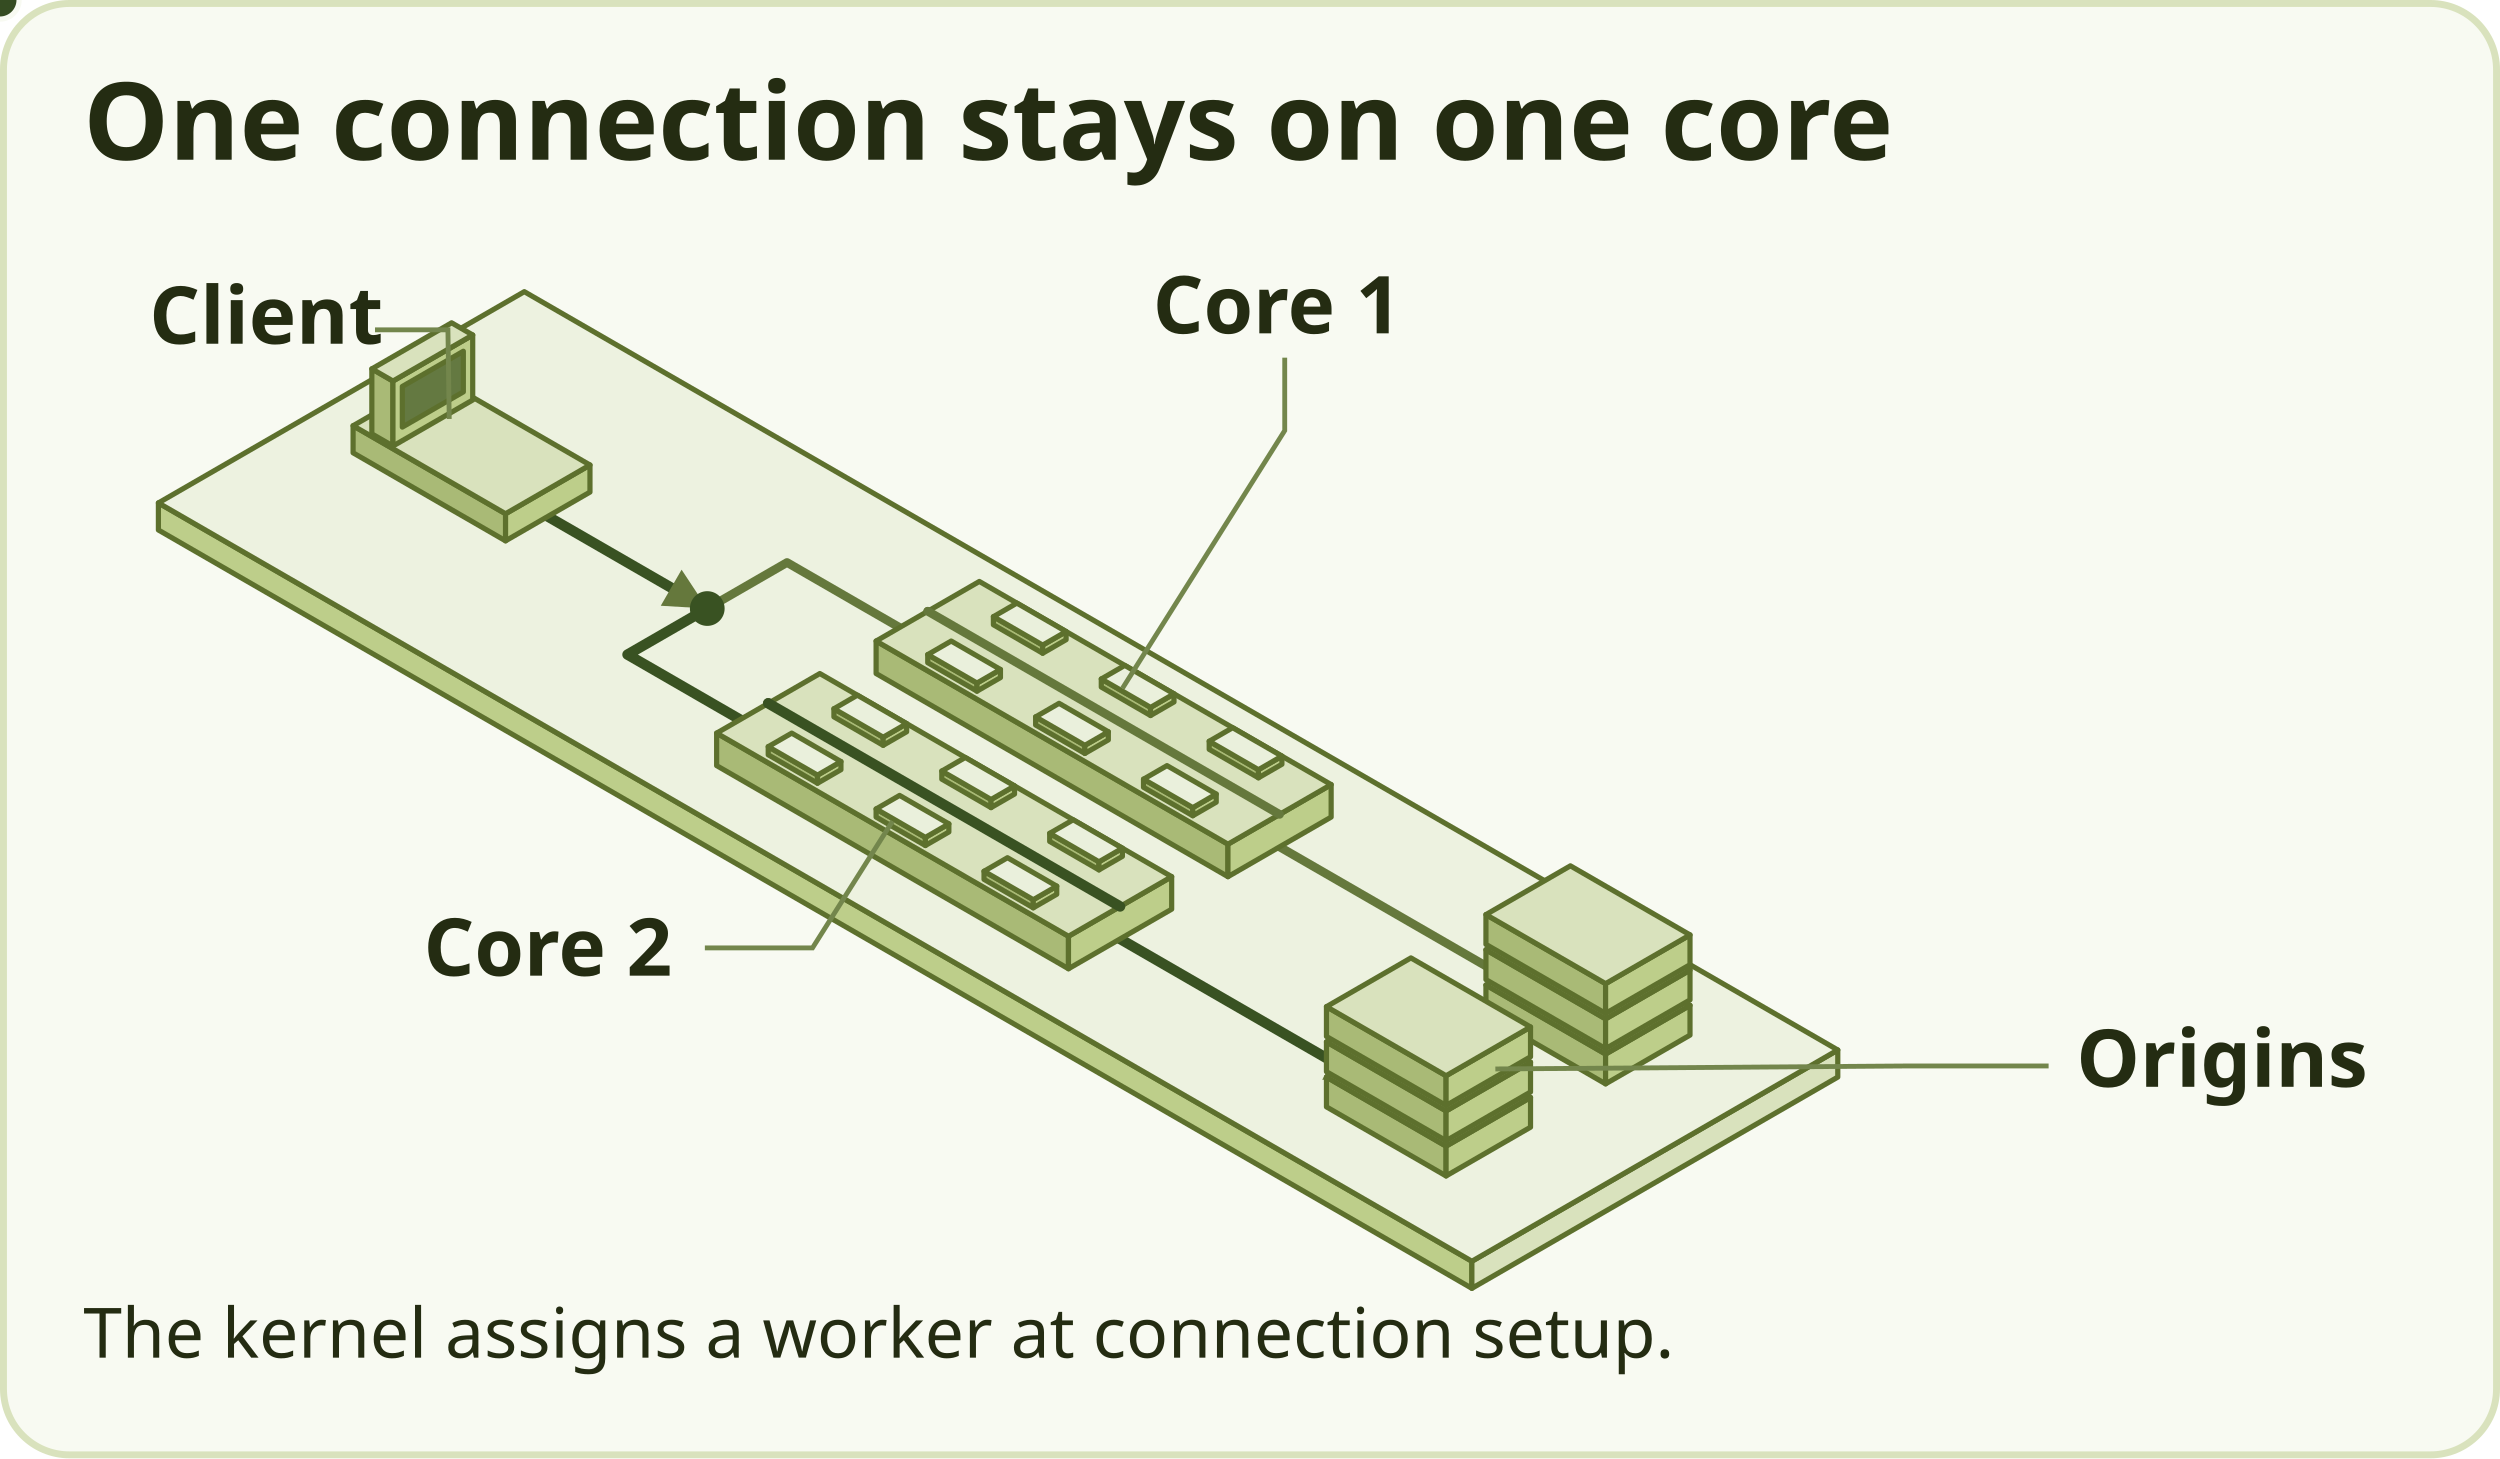
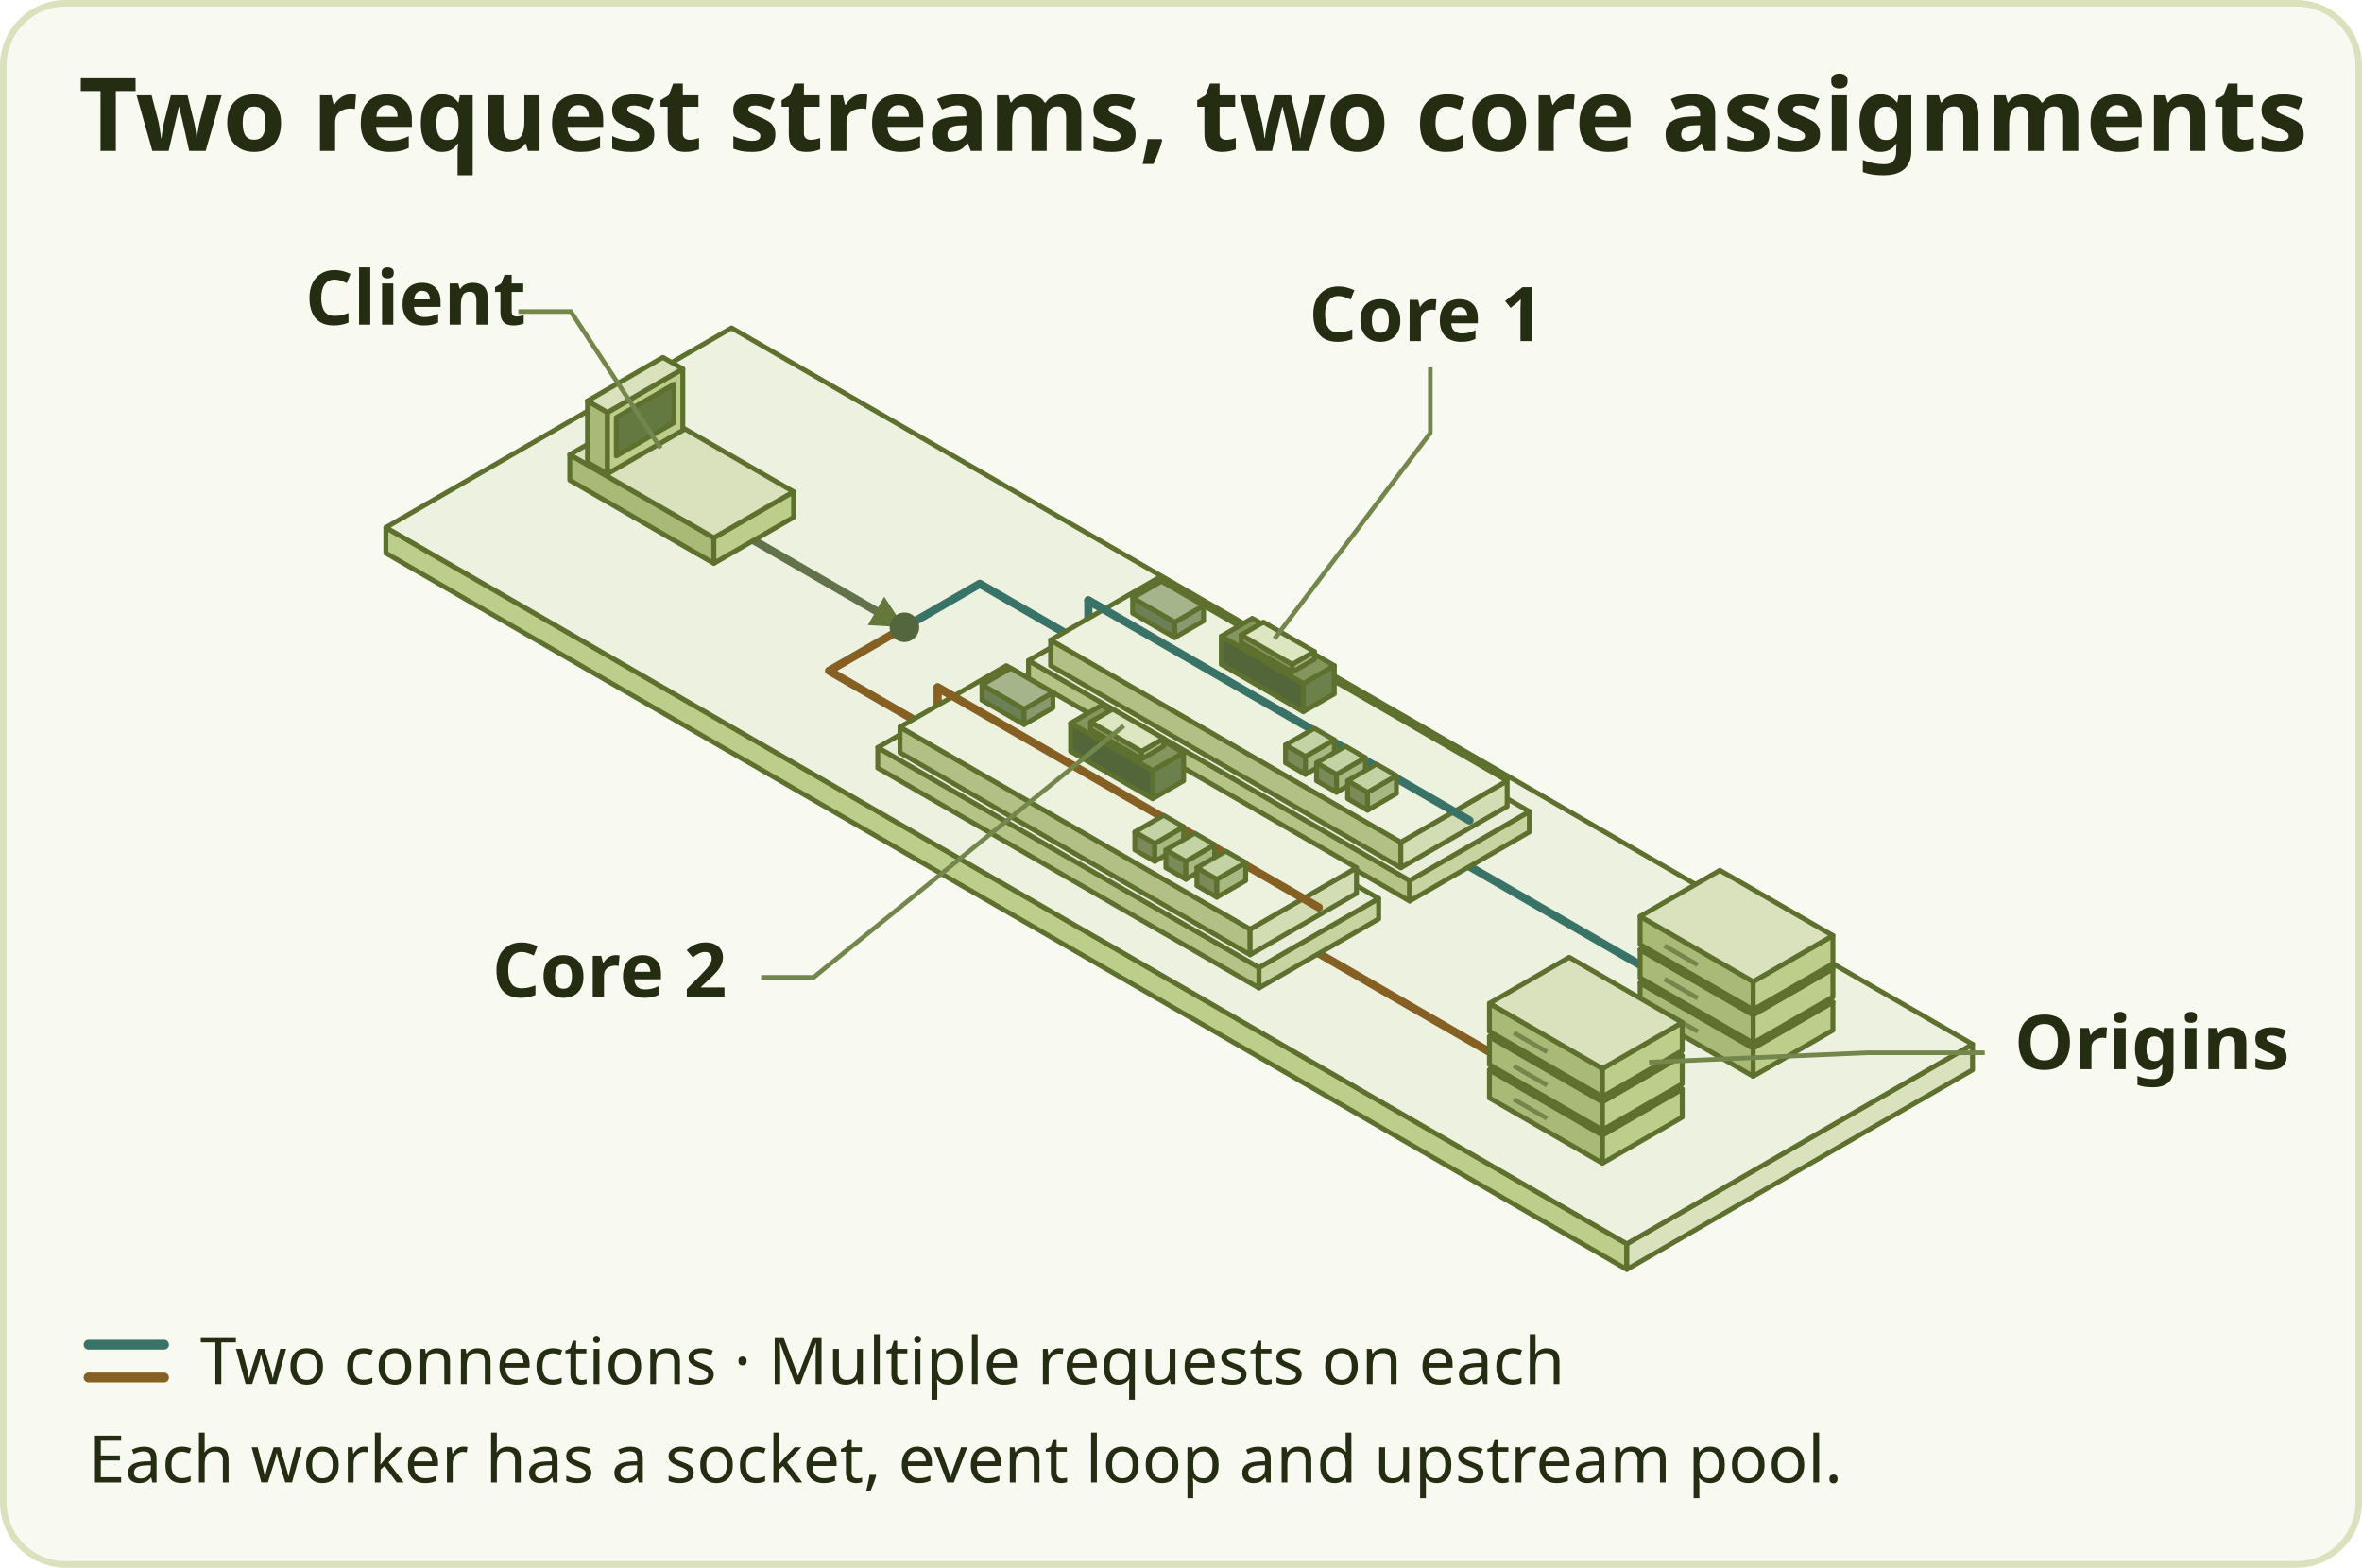
- <svg xmlns="http://www.w3.org/2000/svg" width="720" height="420" viewBox="0 0 720 420" role="img" aria-labelledby="title desc">
+ <svg xmlns="http://www.w3.org/2000/svg" width="720" height="478" viewBox="0 0 720 478" role="img" aria-labelledby="title desc">
  <style>
text { font: 650 23px system-ui, sans-serif; fill: #242c12; }
.heading { font-size: 31px; font-weight: 700; }
.note { font-size: 20px; font-weight: 500; }
.edge { stroke: #5d702d; stroke-width: 1.5; stroke-linejoin: round; }
.route { fill: none; stroke: #65783c; stroke-width: 2.5; stroke-linecap: round; stroke-linejoin: round; }
.active { stroke: #395222; stroke-width: 3; }
.leader { fill: none; stroke: #73864c; stroke-width: 1.4; }
.packet { fill: #354c22; stroke: #f8faf2; stroke-width: 1.5; }
@media (prefers-reduced-motion: reduce) { .packet { display: none; } }
</style>
  <defs>
    <marker id="arrow" viewBox="0 0 8 8" refX="8" refY="4" markerWidth="4" markerHeight="4" orient="auto">
      <path d="M0 0L8 4L0 8Z" fill="#65783c" />
    </marker>
  </defs>
-   <rect x="1" y="1" width="718" height="418" rx="19" fill="#f8faf2" stroke="#d9e2bd" stroke-width="2" />
-   <text x="24" y="46" class="heading" text-anchor="start">One connection stays on one core</text>
-   <polygon points="45.62,144.84 423.90,363.24 423.90,371.04 45.62,152.64" fill="#bdce8a" class="edge" />
-   <polygon points="529.28,302.40 423.90,363.24 423.90,371.04 529.28,310.20" fill="#d9e2bd" class="edge" />
-   <polygon points="151.00,84.00 529.28,302.40 423.90,363.24 45.62,144.84" fill="#edf2e0" class="edge" />
-   <path d="M157.75,148.74 L203.69,175.26" class="route active" marker-end="url(#arrow)" />
-   <path d="M203.69,175.26 L226.66,162.00 L267.19,185.40 L267.19,176.04 L368.51,234.54 L368.51,243.90 L440.11,285.24" class="route" marker-end="url(#arrow)" />
-   <path d="M203.69,175.26 L180.72,188.52 L221.25,211.92 L221.25,202.56 L322.58,261.06 L322.58,270.42 L394.18,311.76" class="route active" marker-end="url(#arrow)" />
-   <polygon points="252.32,184.62 353.65,243.12 353.65,252.48 252.32,193.98" fill="#a9ba76" class="edge" />
-   <polygon points="383.37,225.96 353.65,243.12 353.65,252.48 383.37,235.32" fill="#bdce8a" class="edge" />
-   <polygon points="282.05,167.46 383.37,225.96 353.65,243.12 252.32,184.62" fill="#d9e2bd" class="edge" />
-   <path d="M267.19,176.04 L368.51,234.54" class="route" />
-   <polygon points="286.10,177.60 300.29,185.79 300.29,188.13 286.10,179.94" fill="#a9ba76" class="edge" />
-   <polygon points="307.04,181.89 300.29,185.79 300.29,188.13 307.04,184.23" fill="#bdce8a" class="edge" />
-   <polygon points="292.85,173.70 307.04,181.89 300.29,185.79 286.10,177.60" fill="#eaf0dc" class="edge" />
-   <polygon points="267.19,188.52 281.37,196.71 281.37,199.05 267.19,190.86" fill="#a9ba76" class="edge" />
-   <polygon points="288.13,192.81 281.37,196.71 281.37,199.05 288.13,195.15" fill="#bdce8a" class="edge" />
-   <polygon points="273.94,184.62 288.13,192.81 281.37,196.71 267.19,188.52" fill="#eaf0dc" class="edge" />
-   <polygon points="317.17,195.54 331.36,203.73 331.36,206.07 317.17,197.88" fill="#a9ba76" class="edge" />
-   <polygon points="338.11,199.83 331.36,203.73 331.36,206.07 338.11,202.17" fill="#bdce8a" class="edge" />
-   <polygon points="323.93,191.64 338.11,199.83 331.36,203.73 317.17,195.54" fill="#eaf0dc" class="edge" />
-   <polygon points="298.26,206.46 312.44,214.65 312.44,216.99 298.26,208.80" fill="#a9ba76" class="edge" />
-   <polygon points="319.20,210.75 312.44,214.65 312.44,216.99 319.20,213.09" fill="#bdce8a" class="edge" />
-   <polygon points="305.01,202.56 319.20,210.75 312.44,214.65 298.26,206.46" fill="#eaf0dc" class="edge" />
-   <polygon points="348.25,213.48 362.43,221.67 362.43,224.01 348.25,215.82" fill="#a9ba76" class="edge" />
-   <polygon points="369.19,217.77 362.43,221.67 362.43,224.01 369.19,220.11" fill="#bdce8a" class="edge" />
-   <polygon points="355.00,209.58 369.19,217.77 362.43,221.67 348.25,213.48" fill="#eaf0dc" class="edge" />
-   <polygon points="329.33,224.40 343.52,232.59 343.52,234.93 329.33,226.74" fill="#a9ba76" class="edge" />
-   <polygon points="350.27,228.69 343.52,232.59 343.52,234.93 350.27,231.03" fill="#bdce8a" class="edge" />
-   <polygon points="336.09,220.50 350.27,228.69 343.52,232.59 329.33,224.40" fill="#eaf0dc" class="edge" />
-   <polygon points="427.95,283.68 462.41,303.57 462.41,312.15 427.95,292.26" fill="#a9ba76" class="edge" />
-   <polygon points="486.72,289.53 462.41,303.57 462.41,312.15 486.72,298.11" fill="#bdce8a" class="edge" />
-   <polygon points="452.27,269.64 486.72,289.53 462.41,303.57 427.95,283.68" fill="#d9e2bd" class="edge" />
-   <polygon points="427.95,273.54 462.41,293.43 462.41,302.01 427.95,282.12" fill="#a9ba76" class="edge" />
-   <polygon points="486.72,279.39 462.41,293.43 462.41,302.01 486.72,287.97" fill="#bdce8a" class="edge" />
-   <polygon points="452.27,259.50 486.72,279.39 462.41,293.43 427.95,273.54" fill="#d9e2bd" class="edge" />
-   <polygon points="427.95,263.40 462.41,283.29 462.41,291.87 427.95,271.98" fill="#a9ba76" class="edge" />
-   <polygon points="486.72,269.25 462.41,283.29 462.41,291.87 486.72,277.83" fill="#bdce8a" class="edge" />
-   <polygon points="452.27,249.36 486.72,269.25 462.41,283.29 427.95,263.40" fill="#d9e2bd" class="edge" />
-   <polygon points="206.39,211.14 307.72,269.64 307.72,279.00 206.39,220.50" fill="#a9ba76" class="edge" />
-   <polygon points="337.44,252.48 307.72,269.64 307.72,279.00 337.44,261.84" fill="#bdce8a" class="edge" />
-   <polygon points="236.11,193.98 337.44,252.48 307.72,269.64 206.39,211.14" fill="#d9e2bd" class="edge" />
-   <path d="M221.25,202.56 L322.58,261.06" class="route active" />
-   <polygon points="240.17,204.12 254.35,212.31 254.35,214.65 240.17,206.46" fill="#a9ba76" class="edge" />
-   <polygon points="261.11,208.41 254.35,212.31 254.35,214.65 261.11,210.75" fill="#bdce8a" class="edge" />
-   <polygon points="246.92,200.22 261.11,208.41 254.35,212.31 240.17,204.12" fill="#eaf0dc" class="edge" />
-   <polygon points="221.25,215.04 235.44,223.23 235.44,225.57 221.25,217.38" fill="#a9ba76" class="edge" />
-   <polygon points="242.19,219.33 235.44,223.23 235.44,225.57 242.19,221.67" fill="#bdce8a" class="edge" />
-   <polygon points="228.01,211.14 242.19,219.33 235.44,223.23 221.25,215.04" fill="#eaf0dc" class="edge" />
-   <polygon points="271.24,222.06 285.42,230.25 285.42,232.59 271.24,224.40" fill="#a9ba76" class="edge" />
-   <polygon points="292.18,226.35 285.42,230.25 285.42,232.59 292.18,228.69" fill="#bdce8a" class="edge" />
-   <polygon points="277.99,218.16 292.18,226.35 285.42,230.25 271.24,222.06" fill="#eaf0dc" class="edge" />
-   <polygon points="252.32,232.98 266.51,241.17 266.51,243.51 252.32,235.32" fill="#a9ba76" class="edge" />
-   <polygon points="273.27,237.27 266.51,241.17 266.51,243.51 273.27,239.61" fill="#bdce8a" class="edge" />
-   <polygon points="259.08,229.08 273.27,237.27 266.51,241.17 252.32,232.98" fill="#eaf0dc" class="edge" />
-   <polygon points="302.31,240.00 316.50,248.19 316.50,250.53 302.31,242.34" fill="#a9ba76" class="edge" />
-   <polygon points="323.25,244.29 316.50,248.19 316.50,250.53 323.25,246.63" fill="#bdce8a" class="edge" />
-   <polygon points="309.07,236.10 323.25,244.29 316.50,248.19 302.31,240.00" fill="#eaf0dc" class="edge" />
-   <polygon points="283.40,250.92 297.58,259.11 297.58,261.45 283.40,253.26" fill="#a9ba76" class="edge" />
-   <polygon points="304.34,255.21 297.58,259.11 297.58,261.45 304.34,257.55" fill="#bdce8a" class="edge" />
-   <polygon points="290.15,247.02 304.34,255.21 297.58,259.11 283.40,250.92" fill="#eaf0dc" class="edge" />
-   <polygon points="382.02,310.20 416.47,330.09 416.47,338.67 382.02,318.78" fill="#a9ba76" class="edge" />
-   <polygon points="440.79,316.05 416.47,330.09 416.47,338.67 440.79,324.63" fill="#bdce8a" class="edge" />
-   <polygon points="406.34,296.16 440.79,316.05 416.47,330.09 382.02,310.20" fill="#d9e2bd" class="edge" />
-   <polygon points="382.02,300.06 416.47,319.95 416.47,328.53 382.02,308.64" fill="#a9ba76" class="edge" />
-   <polygon points="440.79,305.91 416.47,319.95 416.47,328.53 440.79,314.49" fill="#bdce8a" class="edge" />
-   <polygon points="406.34,286.02 440.79,305.91 416.47,319.95 382.02,300.06" fill="#d9e2bd" class="edge" />
-   <polygon points="382.02,289.92 416.47,309.81 416.47,318.39 382.02,298.50" fill="#a9ba76" class="edge" />
-   <polygon points="440.79,295.77 416.47,309.81 416.47,318.39 440.79,304.35" fill="#bdce8a" class="edge" />
-   <polygon points="406.34,275.88 440.79,295.77 416.47,309.81 382.02,289.92" fill="#d9e2bd" class="edge" />
-   <polygon points="101.69,122.61 145.60,147.96 145.60,155.76 101.69,130.41" fill="#a9ba76" class="edge" />
-   <polygon points="169.91,133.92 145.60,147.96 145.60,155.76 169.91,141.72" fill="#bdce8a" class="edge" />
-   <polygon points="126.01,108.57 169.91,133.92 145.60,147.96 101.69,122.61" fill="#d9e2bd" class="edge" />
-   <polygon points="107.09,106.23 113.17,109.74 113.17,128.46 107.09,124.95" fill="#a9ba76" class="edge" />
-   <polygon points="136.14,96.48 113.17,109.74 113.17,128.46 136.14,115.20" fill="#bdce8a" class="edge" />
-   <polygon points="130.06,92.97 136.14,96.48 113.17,109.74 107.09,106.23" fill="#d9e2bd" class="edge" />
-   <polygon points="133.44,101.16 115.87,111.30 115.87,123.00 133.44,112.86" fill="#647941" class="edge" />
-   <path d="M108 95H129 L129.38,120.66" class="leader" />
-   <text x="43" y="99" class="" text-anchor="start">Client</text>
-   <path d="M370 103V124 L323.25,198.27" class="leader" />
-   <text x="332" y="96" class="" text-anchor="start">Core 1</text>
-   <path d="M203 273H234 L257.05,236.49" class="leader" />
-   <text x="122" y="281" class="" text-anchor="start">Core 2</text>
-   <path d="M590 307H549 L430.66,307.86" class="leader" />
-   <text x="598" y="313" class="" text-anchor="start">Origins</text>
-   <circle cx="203.69" cy="175.26" r="5" fill="#395222" />
-   <circle r="5.5" class="packet">
-     <animateMotion dur="6s" repeatCount="indefinite" path="M157.75,148.74 L203.69,175.26 L180.72,188.52 L221.25,211.92 L221.25,202.56 L322.58,261.06 L322.58,270.42 L394.18,311.76" keyPoints="0;0;1;1" keyTimes="0;.08;.76;1" calcMode="linear" />
+   <rect x="1" y="1" width="718" height="476" rx="19" fill="#f8faf2" stroke="#d9e2bd" stroke-width="2" />
+   <text x="24" y="46" class="heading" text-anchor="start">Two request streams, two core assignments</text>
+   <polygon points="117.62,160.84 495.90,379.24 495.90,387.04 117.62,168.64" fill="#bdce8a" class="edge" />
+   <polygon points="601.28,318.40 495.90,379.24 495.90,387.04 601.28,326.20" fill="#d9e2bd" class="edge" />
+   <polygon points="223.00,100.00 601.28,318.40 495.90,379.24 117.62,160.84" fill="#edf2e0" class="edge" />
+   <path d="M229.75,164.74 L275.69,191.26" class="route" style="stroke:#62724b" marker-end="url(#arrow)" />
+   <path d="M275.69,191.26 L298.66,178.00 L331.76,197.11 L331.76,183.07 L447.94,250.15 L447.94,264.19 L512.11,301.24" class="route" style="stroke:#397368" marker-end="url(#arrow)" />
+   <path d="M275.69,191.26 L252.72,204.52 L285.82,223.63 L285.82,209.59 L402.01,276.67 L402.01,290.71 L466.18,327.76" class="route" style="stroke:#856022" marker-end="url(#arrow)" />
+   <polygon points="313.52,201.40 429.70,268.48 429.70,274.72 313.52,207.64" fill="#b5c387" class="edge" />
+   <polygon points="466.18,247.42 429.70,268.48 429.70,274.72 466.18,253.66" fill="#c7d4a1" class="edge" />
+   <polygon points="349.99,180.34 466.18,247.42 429.70,268.48 313.52,201.40" fill="#e8eed9" class="edge" />
+   <polygon points="320.27,195.16 427.00,256.78 427.00,264.58 320.27,202.96" fill="#b3c085" class="edge" />
+   <polygon points="459.42,238.06 427.00,256.78 427.00,264.58 459.42,245.86" fill="#d3ddb3" class="edge" />
+   <polygon points="352.70,176.44 459.42,238.06 427.00,256.78 320.27,195.16" fill="#edf2df" class="edge" />
+   <path d="M331.76,183.07 L447.94,250.15" class="route" style="stroke:#397368" />
+   <polygon points="345.27,182.29 358.10,189.70 358.10,194.38 345.27,186.97" fill="#6c8056" class="edge" />
+   <polygon points="366.88,184.63 358.10,189.70 358.10,194.38 366.88,189.31" fill="#87996d" class="edge" />
+   <polygon points="354.05,177.22 366.88,184.63 358.10,189.70 345.27,182.29" fill="#a4b58b" class="edge" />
+   <polygon points="372.29,193.99 397.28,208.42 397.28,217.00 372.29,202.57" fill="#52663a" class="edge" />
+   <polygon points="406.74,202.96 397.28,208.42 397.28,217.00 406.74,211.54" fill="#6b804b" class="edge" />
+   <polygon points="381.74,188.53 406.74,202.96 397.28,208.42 372.29,193.99" fill="#82965d" class="edge" />
+   <polygon points="378.36,193.60 393.90,202.57 393.90,204.91 378.36,195.94" fill="#839965" class="edge" />
+   <polygon points="400.66,198.67 393.90,202.57 393.90,204.91 400.66,201.01" fill="#a8ba83" class="edge" />
+   <polygon points="385.12,189.70 400.66,198.67 393.90,202.57 378.36,193.60" fill="#dce6c1" class="edge" />
+   <polygon points="391.87,227.14 397.95,230.65 397.95,236.11 391.87,232.60" fill="#7a8b59" class="edge" />
+   <polygon points="406.74,225.58 397.95,230.65 397.95,236.11 406.74,231.04" fill="#a7b982" class="edge" />
+   <polygon points="400.66,222.07 406.74,225.58 397.95,230.65 391.87,227.14" fill="#c3d4a4" class="edge" />
+   <polygon points="401.33,232.60 407.41,236.11 407.41,241.57 401.33,238.06" fill="#7a8b59" class="edge" />
+   <polygon points="416.19,231.04 407.41,236.11 407.41,241.57 416.19,236.50" fill="#a7b982" class="edge" />
+   <polygon points="410.11,227.53 416.19,231.04 407.41,236.11 401.33,232.60" fill="#c3d4a4" class="edge" />
+   <polygon points="410.79,238.06 416.87,241.57 416.87,247.03 410.79,243.52" fill="#7a8b59" class="edge" />
+   <polygon points="425.65,236.50 416.87,241.57 416.87,247.03 425.65,241.96" fill="#a7b982" class="edge" />
+   <polygon points="419.57,232.99 425.65,236.50 416.87,241.57 410.79,238.06" fill="#c3d4a4" class="edge" />
+   <polygon points="499.95,299.68 534.41,319.57 534.41,328.15 499.95,308.26" fill="#a9ba76" class="edge" />
+   <polygon points="558.72,305.53 534.41,319.57 534.41,328.15 558.72,314.11" fill="#bdce8a" class="edge" />
+   <polygon points="524.27,285.64 558.72,305.53 534.41,319.57 499.95,299.68" fill="#d9e2bd" class="edge" />
+   <path d="M507.39,308.65 L517.52,314.50" class="leader" />
+   <polygon points="499.95,289.54 534.41,309.43 534.41,318.01 499.95,298.12" fill="#a9ba76" class="edge" />
+   <polygon points="558.72,295.39 534.41,309.43 534.41,318.01 558.72,303.97" fill="#bdce8a" class="edge" />
+   <polygon points="524.27,275.50 558.72,295.39 534.41,309.43 499.95,289.54" fill="#d9e2bd" class="edge" />
+   <path d="M507.39,298.51 L517.52,304.36" class="leader" />
+   <polygon points="499.95,279.40 534.41,299.29 534.41,307.87 499.95,287.98" fill="#a9ba76" class="edge" />
+   <polygon points="558.72,285.25 534.41,299.29 534.41,307.87 558.72,293.83" fill="#bdce8a" class="edge" />
+   <polygon points="524.27,265.36 558.72,285.25 534.41,299.29 499.95,279.40" fill="#d9e2bd" class="edge" />
+   <path d="M507.39,288.37 L517.52,294.22" class="leader" />
+   <polygon points="267.58,227.92 383.77,295.00 383.77,301.24 267.58,234.16" fill="#b5c387" class="edge" />
+   <polygon points="420.25,273.94 383.77,295.00 383.77,301.24 420.25,280.18" fill="#c7d4a1" class="edge" />
+   <polygon points="304.06,206.86 420.25,273.94 383.77,295.00 267.58,227.92" fill="#e8eed9" class="edge" />
+   <polygon points="274.34,221.68 381.07,283.30 381.07,291.10 274.34,229.48" fill="#b3c085" class="edge" />
+   <polygon points="413.49,264.58 381.07,283.30 381.07,291.10 413.49,272.38" fill="#d3ddb3" class="edge" />
+   <polygon points="306.76,202.96 413.49,264.58 381.07,283.30 274.34,221.68" fill="#edf2df" class="edge" />
+   <path d="M285.82,209.59 L402.01,276.67" class="route" style="stroke:#856022" />
+   <polygon points="299.33,208.81 312.17,216.22 312.17,220.90 299.33,213.49" fill="#6c8056" class="edge" />
+   <polygon points="320.95,211.15 312.17,216.22 312.17,220.90 320.95,215.83" fill="#87996d" class="edge" />
+   <polygon points="308.11,203.74 320.95,211.15 312.17,216.22 299.33,208.81" fill="#a4b58b" class="edge" />
+   <polygon points="326.35,220.51 351.34,234.94 351.34,243.52 326.35,229.09" fill="#52663a" class="edge" />
+   <polygon points="360.80,229.48 351.34,234.94 351.34,243.52 360.80,238.06" fill="#6b804b" class="edge" />
+   <polygon points="335.81,215.05 360.80,229.48 351.34,234.94 326.35,220.51" fill="#82965d" class="edge" />
+   <polygon points="332.43,220.12 347.97,229.09 347.97,231.43 332.43,222.46" fill="#839965" class="edge" />
+   <polygon points="354.72,225.19 347.97,229.09 347.97,231.43 354.72,227.53" fill="#a8ba83" class="edge" />
+   <polygon points="339.19,216.22 354.72,225.19 347.97,229.09 332.43,220.12" fill="#dce6c1" class="edge" />
+   <polygon points="345.94,253.66 352.02,257.17 352.02,262.63 345.94,259.12" fill="#7a8b59" class="edge" />
+   <polygon points="360.80,252.10 352.02,257.17 352.02,262.63 360.80,257.56" fill="#a7b982" class="edge" />
+   <polygon points="354.72,248.59 360.80,252.10 352.02,257.17 345.94,253.66" fill="#c3d4a4" class="edge" />
+   <polygon points="355.40,259.12 361.48,262.63 361.48,268.09 355.40,264.58" fill="#7a8b59" class="edge" />
+   <polygon points="370.26,257.56 361.48,262.63 361.48,268.09 370.26,263.02" fill="#a7b982" class="edge" />
+   <polygon points="364.18,254.05 370.26,257.56 361.48,262.63 355.40,259.12" fill="#c3d4a4" class="edge" />
+   <polygon points="364.85,264.58 370.93,268.09 370.93,273.55 364.85,270.04" fill="#7a8b59" class="edge" />
+   <polygon points="379.72,263.02 370.93,268.09 370.93,273.55 379.72,268.48" fill="#a7b982" class="edge" />
+   <polygon points="373.64,259.51 379.72,263.02 370.93,268.09 364.85,264.58" fill="#c3d4a4" class="edge" />
+   <polygon points="454.02,326.20 488.47,346.09 488.47,354.67 454.02,334.78" fill="#a9ba76" class="edge" />
+   <polygon points="512.79,332.05 488.47,346.09 488.47,354.67 512.79,340.63" fill="#bdce8a" class="edge" />
+   <polygon points="478.34,312.16 512.79,332.05 488.47,346.09 454.02,326.20" fill="#d9e2bd" class="edge" />
+   <path d="M461.45,335.17 L471.58,341.02" class="leader" />
+   <polygon points="454.02,316.06 488.47,335.95 488.47,344.53 454.02,324.64" fill="#a9ba76" class="edge" />
+   <polygon points="512.79,321.91 488.47,335.95 488.47,344.53 512.79,330.49" fill="#bdce8a" class="edge" />
+   <polygon points="478.34,302.02 512.79,321.91 488.47,335.95 454.02,316.06" fill="#d9e2bd" class="edge" />
+   <path d="M461.45,325.03 L471.58,330.88" class="leader" />
+   <polygon points="454.02,305.92 488.47,325.81 488.47,334.39 454.02,314.50" fill="#a9ba76" class="edge" />
+   <polygon points="512.79,311.77 488.47,325.81 488.47,334.39 512.79,320.35" fill="#bdce8a" class="edge" />
+   <polygon points="478.34,291.88 512.79,311.77 488.47,325.81 454.02,305.92" fill="#d9e2bd" class="edge" />
+   <path d="M461.45,314.89 L471.58,320.74" class="leader" />
+   <polygon points="173.69,138.61 217.60,163.96 217.60,171.76 173.69,146.41" fill="#a9ba76" class="edge" />
+   <polygon points="241.91,149.92 217.60,163.96 217.60,171.76 241.91,157.72" fill="#bdce8a" class="edge" />
+   <polygon points="198.01,124.57 241.91,149.92 217.60,163.96 173.69,138.61" fill="#d9e2bd" class="edge" />
+   <polygon points="179.09,122.23 185.17,125.74 185.17,144.46 179.09,140.95" fill="#a9ba76" class="edge" />
+   <polygon points="208.14,112.48 185.17,125.74 185.17,144.46 208.14,131.20" fill="#bdce8a" class="edge" />
+   <polygon points="202.06,108.97 208.14,112.48 185.17,125.74 179.09,122.23" fill="#d9e2bd" class="edge" />
+   <polygon points="205.44,117.16 187.87,127.30 187.87,139.00 205.44,128.86" fill="#647941" class="edge" />
+   <path d="M158 95H174 L201.38,136.66" class="leader" />
+   <text x="93" y="99" class="" text-anchor="start">Client</text>
+   <path d="M436 112V132 L388.50,194.77" class="leader" />
+   <text x="399" y="104" class="" text-anchor="start">Core 1</text>
+   <path d="M232 298H248 L342.56,221.29" class="leader" />
+   <text x="150" y="304" class="" text-anchor="start">Core 2</text>
+   <path d="M605 321H569 L502.66,323.86" class="leader" />
+   <text x="614" y="326" class="" text-anchor="start">Origins</text>
+   <circle cx="275.69" cy="191.26" r="4.5" fill="#53663d" />
+   <circle r="4.5" class="packet" style="fill:#397368" visibility="hidden">
+     <set attributeName="visibility" to="visible" begin="0.00s" />
+     <animateMotion begin="0.00s" dur="4.8s" repeatCount="indefinite" path="M229.75,164.74 L275.69,191.26 L298.66,178.00 L331.76,197.11 L331.76,183.07 L447.94,250.15 L447.94,264.19 L512.11,301.24" keyPoints="0;1;1" keyTimes="0;.76;1" calcMode="linear" />
  </circle>
-   <text x="24" y="391" class="note" text-anchor="start">The kernel assigns a worker at connection setup.</text>
+   <circle r="4.5" class="packet" style="fill:#397368" visibility="hidden">
+     <set attributeName="visibility" to="visible" begin="0.48s" />
+     <animateMotion begin="0.48s" dur="4.8s" repeatCount="indefinite" path="M229.75,164.74 L275.69,191.26 L298.66,178.00 L331.76,197.11 L331.76,183.07 L447.94,250.15 L447.94,264.19 L512.11,301.24" keyPoints="0;1;1" keyTimes="0;.76;1" calcMode="linear" />
+   </circle>
+   <circle r="4.5" class="packet" style="fill:#397368" visibility="hidden">
+     <set attributeName="visibility" to="visible" begin="0.96s" />
+     <animateMotion begin="0.96s" dur="4.8s" repeatCount="indefinite" path="M229.75,164.74 L275.69,191.26 L298.66,178.00 L331.76,197.11 L331.76,183.07 L447.94,250.15 L447.94,264.19 L512.11,301.24" keyPoints="0;1;1" keyTimes="0;.76;1" calcMode="linear" />
+   </circle>
+   <circle r="4.5" class="packet" style="fill:#856022" visibility="hidden">
+     <set attributeName="visibility" to="visible" begin="0.80s" />
+     <animateMotion begin="0.80s" dur="4.8s" repeatCount="indefinite" path="M229.75,164.74 L275.69,191.26 L252.72,204.52 L285.82,223.63 L285.82,209.59 L402.01,276.67 L402.01,290.71 L466.18,327.76" keyPoints="0;1;1" keyTimes="0;.76;1" calcMode="linear" />
+   </circle>
+   <circle r="4.5" class="packet" style="fill:#856022" visibility="hidden">
+     <set attributeName="visibility" to="visible" begin="1.28s" />
+     <animateMotion begin="1.28s" dur="4.8s" repeatCount="indefinite" path="M229.75,164.74 L275.69,191.26 L252.72,204.52 L285.82,223.63 L285.82,209.59 L402.01,276.67 L402.01,290.71 L466.18,327.76" keyPoints="0;1;1" keyTimes="0;.76;1" calcMode="linear" />
+   </circle>
+   <circle r="4.5" class="packet" style="fill:#856022" visibility="hidden">
+     <set attributeName="visibility" to="visible" begin="1.76s" />
+     <animateMotion begin="1.76s" dur="4.8s" repeatCount="indefinite" path="M229.75,164.74 L275.69,191.26 L252.72,204.52 L285.82,223.63 L285.82,209.59 L402.01,276.67 L402.01,290.71 L466.18,327.76" keyPoints="0;1;1" keyTimes="0;.76;1" calcMode="linear" />
+   </circle>
+   <path d="M27 410H50" stroke="#397368" stroke-width="3" stroke-linecap="round" />
+   <path d="M27 420H50" stroke="#856022" stroke-width="3" stroke-linecap="round" />
+   <text x="61" y="422" class="note" text-anchor="start">Two connections · Multiple requests on each</text>
+   <text x="27" y="452" class="note" text-anchor="start">Each worker has a socket, event loop and upstream pool.</text>
</svg>
